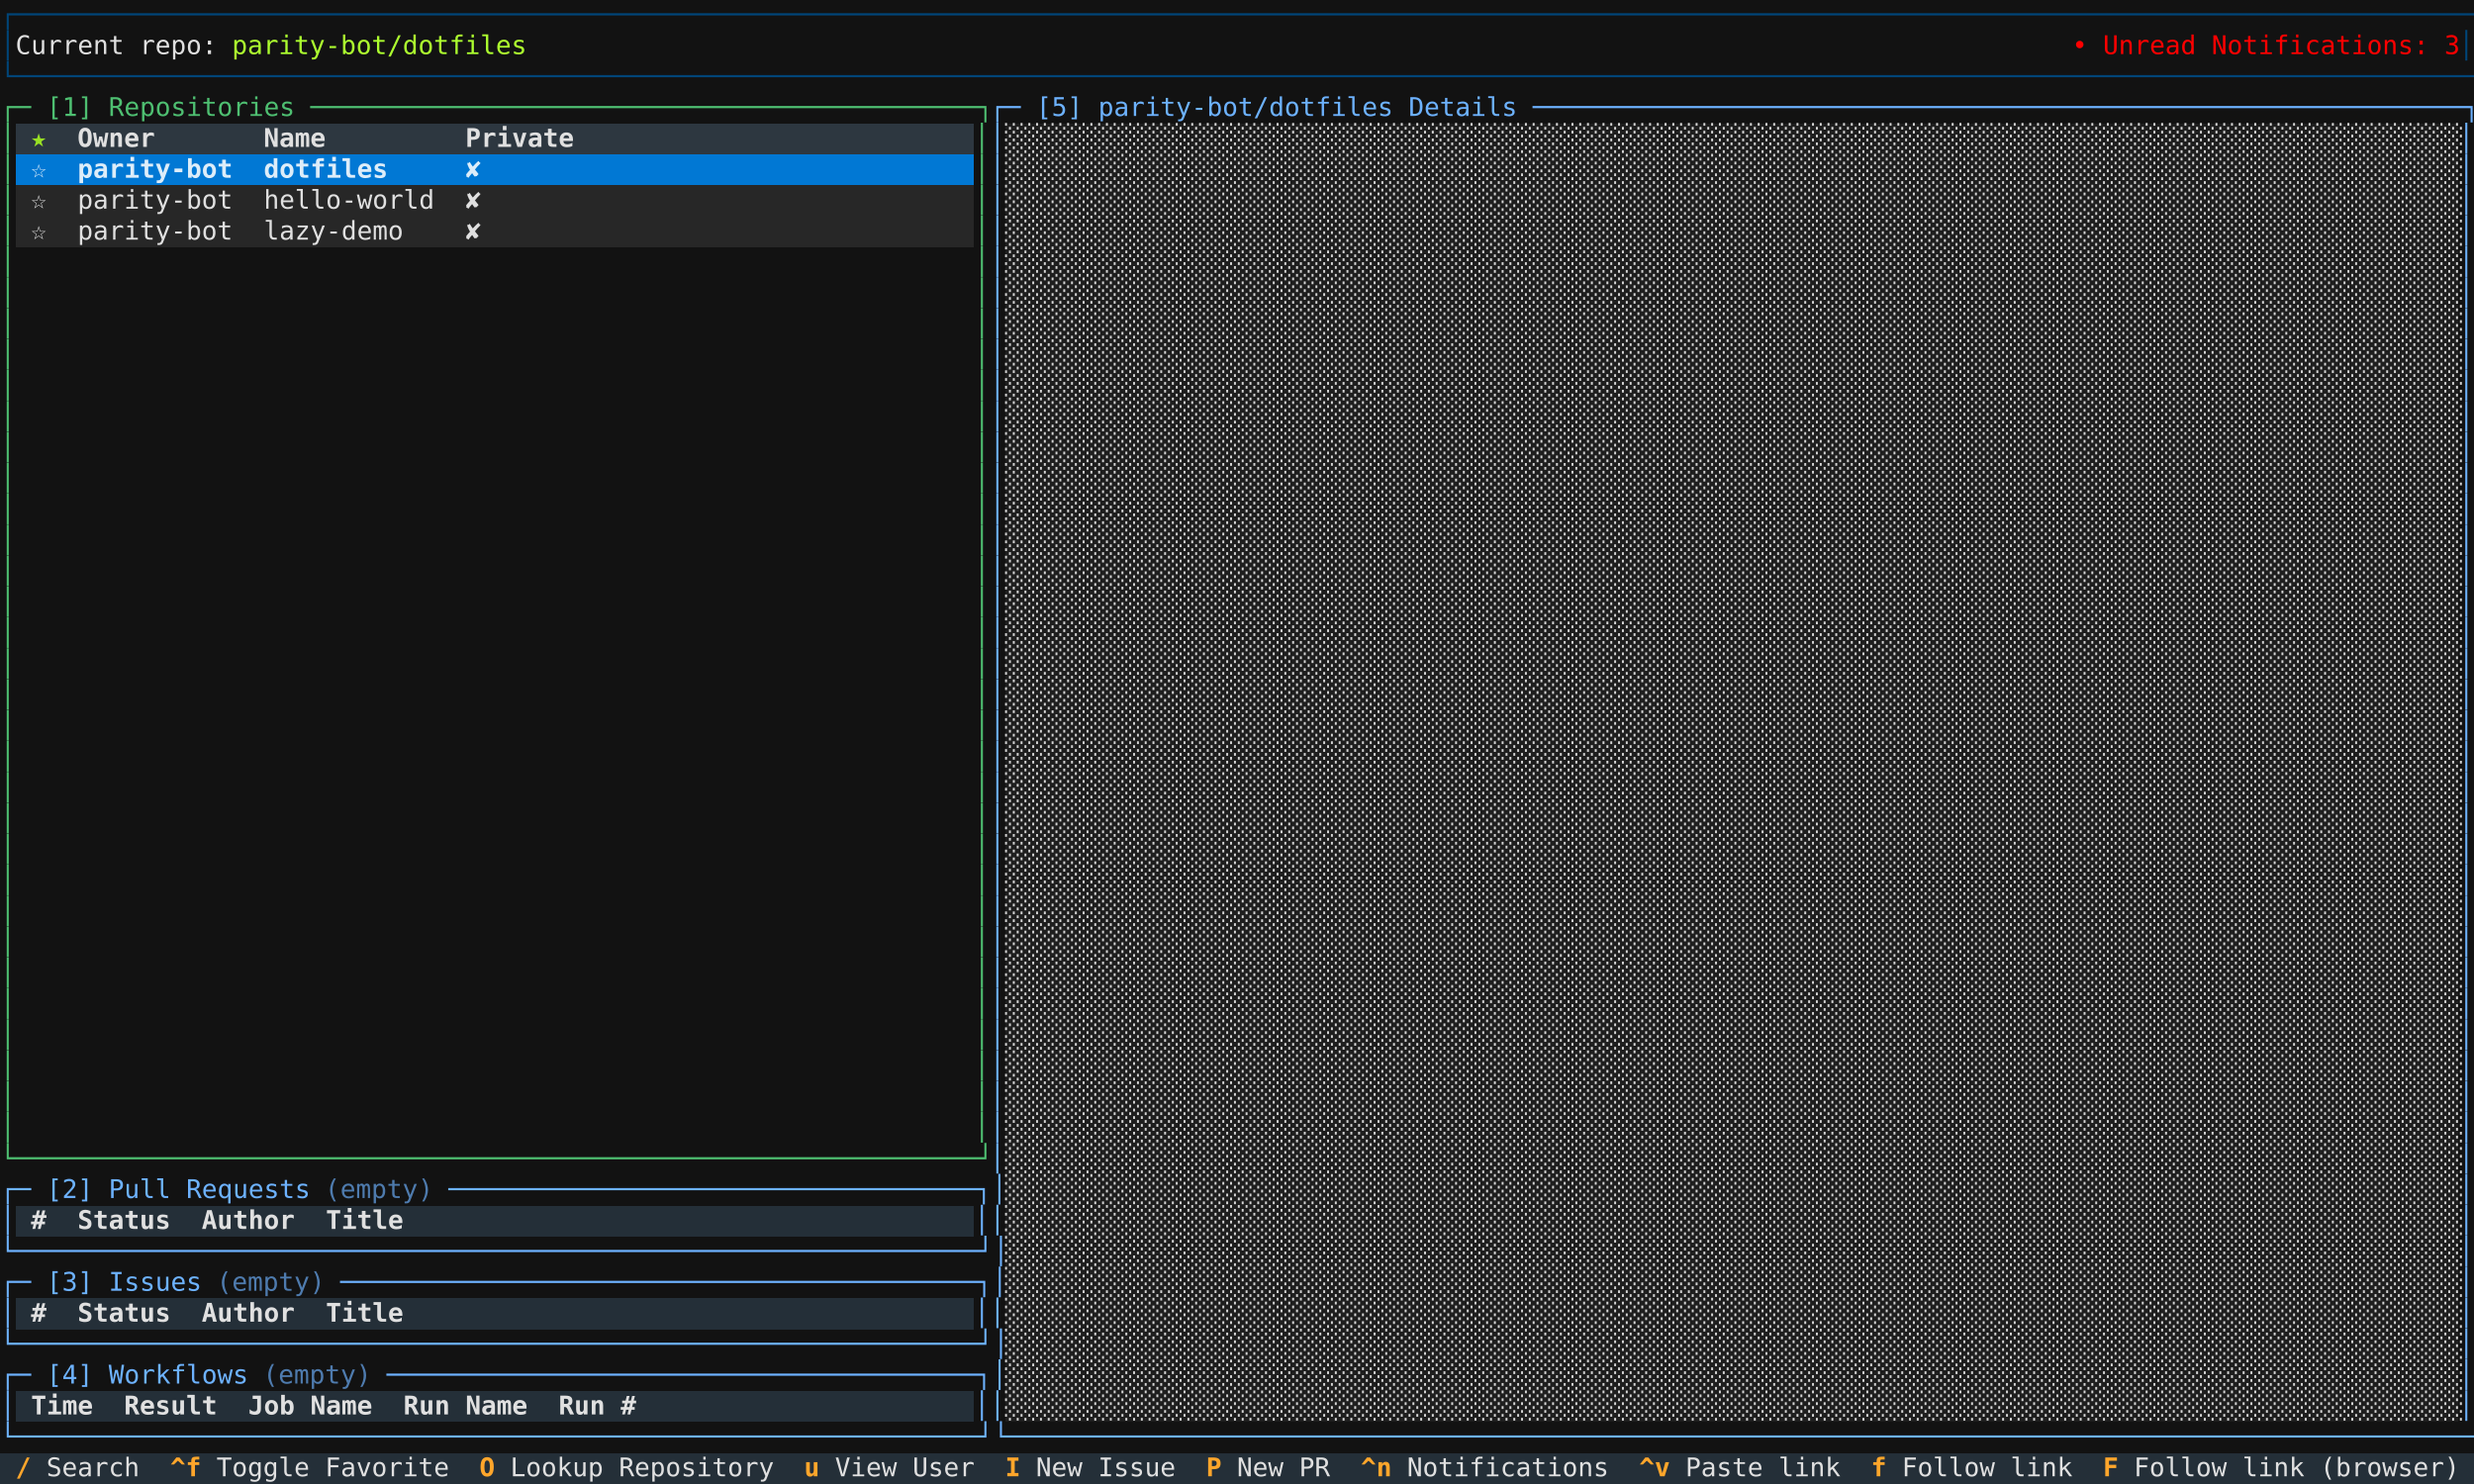
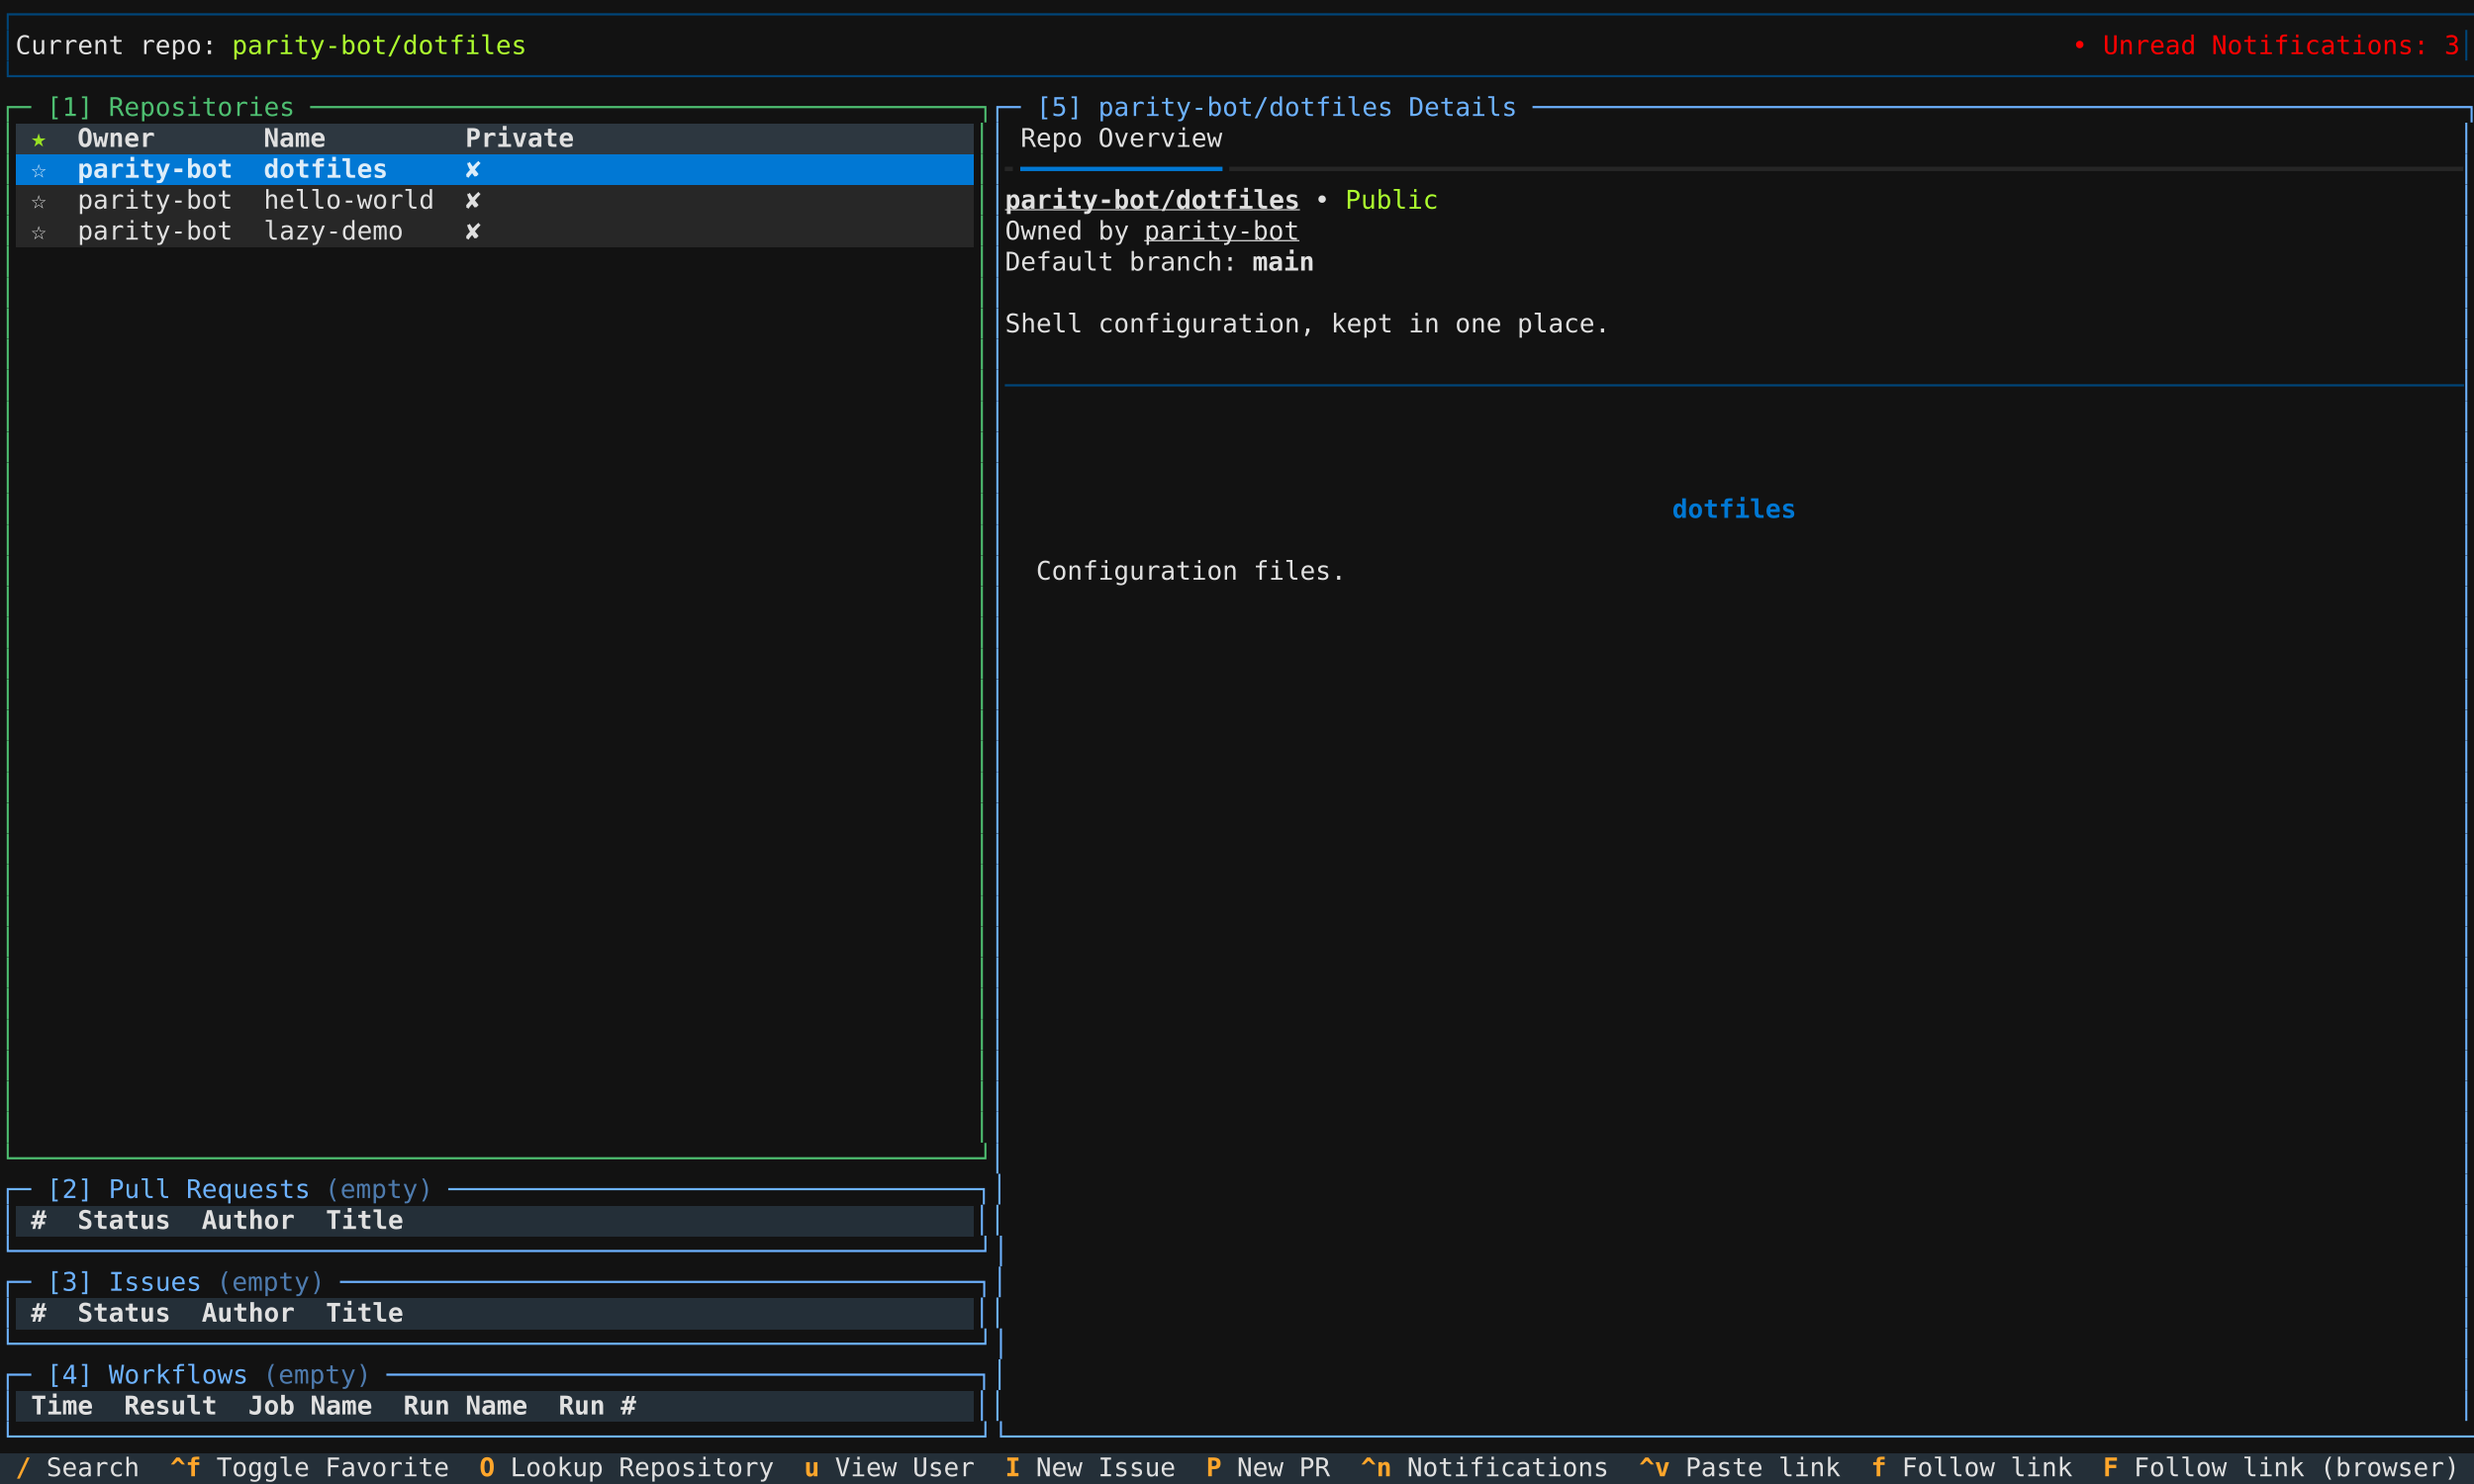
<svg xmlns="http://www.w3.org/2000/svg" width="1600" height="960" viewBox="0 0 1600 960" xml:space="preserve">
  <style>
text { font-family: ui-monospace, SFMono-Regular, Menlo, Consolas, 'DejaVu Sans Mono', 'Liberation Mono', 'Noto Sans Mono', monospace; font-size: 16.67px; white-space: pre; }
.s0 { fill: #004578; }
.s1 { fill: #e0e0e0; }
.s2 { fill: #adff2f; }
.s3 { fill: #ff0000; }
.s4 { fill: #4ebf71; }
.s5 { fill: #6db2ff; }
.s6 { fill: #98e024; font-weight: bold; }
.s7 { fill: #e0e0e0; font-weight: bold; }
- .s8 { fill: #d4d4d4; }
- .s9 { fill: #ddedf9; font-weight: bold; }
- .s10 { fill: #4e7bae; }
- .s11 { fill: #ffa62b; font-weight: bold; }
+ .s8 { fill: #ddedf9; font-weight: bold; }
+ .s9 { fill: #262626; }
+ .s10 { fill: #0178d4; }
+ .s11 { fill: #e0e0e0; font-weight: bold; text-decoration: underline; }
+ .s12 { fill: #e0e0e0; text-decoration: underline; }
+ .s13 { fill: #0178d4; font-weight: bold; }
+ .s14 { fill: #4e7bae; }
+ .s15 { fill: #ffa62b; font-weight: bold; }
</style>
  <rect width="1600" height="960" fill="#1e1e1e" />
  <g shape-rendering="crispEdges">
    <rect x="0" y="0" width="1600" height="20" fill="#121212" />
    <rect x="0" y="20" width="1600" height="20" fill="#121212" />
    <rect x="0" y="40" width="1600" height="20" fill="#121212" />
    <rect x="0" y="60" width="1600" height="20" fill="#121212" />
    <rect x="0" y="80" width="10" height="20" fill="#121212" />
    <rect x="10" y="80" width="620" height="20" fill="#2d3740" />
-     <rect x="630" y="80" width="20" height="20" fill="#121212" />
-     <rect x="1590" y="80" width="10" height="20" fill="#121212" />
+     <rect x="630" y="80" width="970" height="20" fill="#121212" />
    <rect x="0" y="100" width="10" height="20" fill="#121212" />
    <rect x="10" y="100" width="620" height="20" fill="#0178d4" />
-     <rect x="630" y="100" width="20" height="20" fill="#121212" />
-     <rect x="1590" y="100" width="10" height="20" fill="#121212" />
+     <rect x="630" y="100" width="970" height="20" fill="#121212" />
    <rect x="0" y="120" width="10" height="20" fill="#121212" />
    <rect x="10" y="120" width="620" height="20" fill="#272727" />
-     <rect x="630" y="120" width="20" height="20" fill="#121212" />
-     <rect x="1590" y="120" width="10" height="20" fill="#121212" />
+     <rect x="630" y="120" width="970" height="20" fill="#121212" />
    <rect x="0" y="140" width="10" height="20" fill="#121212" />
    <rect x="10" y="140" width="620" height="20" fill="#272727" />
-     <rect x="630" y="140" width="20" height="20" fill="#121212" />
-     <rect x="1590" y="140" width="10" height="20" fill="#121212" />
-     <rect x="0" y="160" width="650" height="20" fill="#121212" />
-     <rect x="1590" y="160" width="10" height="20" fill="#121212" />
-     <rect x="0" y="180" width="650" height="20" fill="#121212" />
-     <rect x="1590" y="180" width="10" height="20" fill="#121212" />
-     <rect x="0" y="200" width="650" height="20" fill="#121212" />
-     <rect x="1590" y="200" width="10" height="20" fill="#121212" />
-     <rect x="0" y="220" width="650" height="20" fill="#121212" />
-     <rect x="1590" y="220" width="10" height="20" fill="#121212" />
-     <rect x="0" y="240" width="650" height="20" fill="#121212" />
-     <rect x="1590" y="240" width="10" height="20" fill="#121212" />
-     <rect x="0" y="260" width="650" height="20" fill="#121212" />
-     <rect x="1590" y="260" width="10" height="20" fill="#121212" />
-     <rect x="0" y="280" width="650" height="20" fill="#121212" />
-     <rect x="1590" y="280" width="10" height="20" fill="#121212" />
-     <rect x="0" y="300" width="650" height="20" fill="#121212" />
-     <rect x="1590" y="300" width="10" height="20" fill="#121212" />
-     <rect x="0" y="320" width="650" height="20" fill="#121212" />
-     <rect x="1590" y="320" width="10" height="20" fill="#121212" />
-     <rect x="0" y="340" width="650" height="20" fill="#121212" />
-     <rect x="1590" y="340" width="10" height="20" fill="#121212" />
-     <rect x="0" y="360" width="650" height="20" fill="#121212" />
-     <rect x="1590" y="360" width="10" height="20" fill="#121212" />
-     <rect x="0" y="380" width="650" height="20" fill="#121212" />
-     <rect x="1590" y="380" width="10" height="20" fill="#121212" />
-     <rect x="0" y="400" width="650" height="20" fill="#121212" />
-     <rect x="1590" y="400" width="10" height="20" fill="#121212" />
-     <rect x="0" y="420" width="650" height="20" fill="#121212" />
-     <rect x="1590" y="420" width="10" height="20" fill="#121212" />
-     <rect x="0" y="440" width="650" height="20" fill="#121212" />
-     <rect x="1590" y="440" width="10" height="20" fill="#121212" />
-     <rect x="0" y="460" width="650" height="20" fill="#121212" />
-     <rect x="1590" y="460" width="10" height="20" fill="#121212" />
-     <rect x="0" y="480" width="650" height="20" fill="#121212" />
-     <rect x="1590" y="480" width="10" height="20" fill="#121212" />
-     <rect x="0" y="500" width="650" height="20" fill="#121212" />
-     <rect x="1590" y="500" width="10" height="20" fill="#121212" />
-     <rect x="0" y="520" width="650" height="20" fill="#121212" />
-     <rect x="1590" y="520" width="10" height="20" fill="#121212" />
-     <rect x="0" y="540" width="650" height="20" fill="#121212" />
-     <rect x="1590" y="540" width="10" height="20" fill="#121212" />
-     <rect x="0" y="560" width="650" height="20" fill="#121212" />
-     <rect x="1590" y="560" width="10" height="20" fill="#121212" />
-     <rect x="0" y="580" width="650" height="20" fill="#121212" />
-     <rect x="1590" y="580" width="10" height="20" fill="#121212" />
-     <rect x="0" y="600" width="650" height="20" fill="#121212" />
-     <rect x="1590" y="600" width="10" height="20" fill="#121212" />
-     <rect x="0" y="620" width="650" height="20" fill="#121212" />
-     <rect x="1590" y="620" width="10" height="20" fill="#121212" />
-     <rect x="0" y="640" width="650" height="20" fill="#121212" />
-     <rect x="1590" y="640" width="10" height="20" fill="#121212" />
-     <rect x="0" y="660" width="650" height="20" fill="#121212" />
-     <rect x="1590" y="660" width="10" height="20" fill="#121212" />
-     <rect x="0" y="680" width="650" height="20" fill="#121212" />
-     <rect x="1590" y="680" width="10" height="20" fill="#121212" />
-     <rect x="0" y="700" width="650" height="20" fill="#121212" />
-     <rect x="1590" y="700" width="10" height="20" fill="#121212" />
-     <rect x="0" y="720" width="650" height="20" fill="#121212" />
-     <rect x="1590" y="720" width="10" height="20" fill="#121212" />
-     <rect x="0" y="740" width="650" height="20" fill="#121212" />
-     <rect x="1590" y="740" width="10" height="20" fill="#121212" />
-     <rect x="0" y="760" width="650" height="20" fill="#121212" />
-     <rect x="1590" y="760" width="10" height="20" fill="#121212" />
+     <rect x="630" y="140" width="970" height="20" fill="#121212" />
+     <rect x="0" y="160" width="1600" height="20" fill="#121212" />
+     <rect x="0" y="180" width="1600" height="20" fill="#121212" />
+     <rect x="0" y="200" width="1600" height="20" fill="#121212" />
+     <rect x="0" y="220" width="1600" height="20" fill="#121212" />
+     <rect x="0" y="240" width="1600" height="20" fill="#121212" />
+     <rect x="0" y="260" width="1600" height="20" fill="#121212" />
+     <rect x="0" y="280" width="1600" height="20" fill="#121212" />
+     <rect x="0" y="300" width="1600" height="20" fill="#121212" />
+     <rect x="0" y="320" width="1600" height="20" fill="#121212" />
+     <rect x="0" y="340" width="1600" height="20" fill="#121212" />
+     <rect x="0" y="360" width="1600" height="20" fill="#121212" />
+     <rect x="0" y="380" width="1600" height="20" fill="#121212" />
+     <rect x="0" y="400" width="1600" height="20" fill="#121212" />
+     <rect x="0" y="420" width="1600" height="20" fill="#121212" />
+     <rect x="0" y="440" width="1600" height="20" fill="#121212" />
+     <rect x="0" y="460" width="1600" height="20" fill="#121212" />
+     <rect x="0" y="480" width="1600" height="20" fill="#121212" />
+     <rect x="0" y="500" width="1600" height="20" fill="#121212" />
+     <rect x="0" y="520" width="1600" height="20" fill="#121212" />
+     <rect x="0" y="540" width="1600" height="20" fill="#121212" />
+     <rect x="0" y="560" width="1600" height="20" fill="#121212" />
+     <rect x="0" y="580" width="1600" height="20" fill="#121212" />
+     <rect x="0" y="600" width="1600" height="20" fill="#121212" />
+     <rect x="0" y="620" width="1600" height="20" fill="#121212" />
+     <rect x="0" y="640" width="1600" height="20" fill="#121212" />
+     <rect x="0" y="660" width="1600" height="20" fill="#121212" />
+     <rect x="0" y="680" width="1600" height="20" fill="#121212" />
+     <rect x="0" y="700" width="1600" height="20" fill="#121212" />
+     <rect x="0" y="720" width="1600" height="20" fill="#121212" />
+     <rect x="0" y="740" width="1600" height="20" fill="#121212" />
+     <rect x="0" y="760" width="1600" height="20" fill="#121212" />
    <rect x="0" y="780" width="10" height="20" fill="#121212" />
    <rect x="10" y="780" width="620" height="20" fill="#242f38" />
-     <rect x="630" y="780" width="20" height="20" fill="#121212" />
-     <rect x="1590" y="780" width="10" height="20" fill="#121212" />
-     <rect x="0" y="800" width="650" height="20" fill="#121212" />
-     <rect x="1590" y="800" width="10" height="20" fill="#121212" />
-     <rect x="0" y="820" width="650" height="20" fill="#121212" />
-     <rect x="1590" y="820" width="10" height="20" fill="#121212" />
+     <rect x="630" y="780" width="970" height="20" fill="#121212" />
+     <rect x="0" y="800" width="1600" height="20" fill="#121212" />
+     <rect x="0" y="820" width="1600" height="20" fill="#121212" />
    <rect x="0" y="840" width="10" height="20" fill="#121212" />
    <rect x="10" y="840" width="620" height="20" fill="#242f38" />
-     <rect x="630" y="840" width="20" height="20" fill="#121212" />
-     <rect x="1590" y="840" width="10" height="20" fill="#121212" />
-     <rect x="0" y="860" width="650" height="20" fill="#121212" />
-     <rect x="1590" y="860" width="10" height="20" fill="#121212" />
-     <rect x="0" y="880" width="650" height="20" fill="#121212" />
-     <rect x="1590" y="880" width="10" height="20" fill="#121212" />
+     <rect x="630" y="840" width="970" height="20" fill="#121212" />
+     <rect x="0" y="860" width="1600" height="20" fill="#121212" />
+     <rect x="0" y="880" width="1600" height="20" fill="#121212" />
    <rect x="0" y="900" width="10" height="20" fill="#121212" />
    <rect x="10" y="900" width="620" height="20" fill="#242f38" />
-     <rect x="630" y="900" width="20" height="20" fill="#121212" />
-     <rect x="1590" y="900" width="10" height="20" fill="#121212" />
+     <rect x="630" y="900" width="970" height="20" fill="#121212" />
    <rect x="0" y="920" width="1600" height="20" fill="#121212" />
    <rect x="0" y="940" width="1600" height="20" fill="#242f38" />
  </g>
  <text class="s0" x="0" y="15" textLength="1600" lengthAdjust="spacingAndGlyphs">┌──────────────────────────────────────────────────────────────────────────────────────────────────────────────────────────────────────────────────────────────┐</text>
  <text class="s0" x="0" y="35" textLength="10" lengthAdjust="spacingAndGlyphs">│</text>
  <text class="s1" x="10" y="35" textLength="140" lengthAdjust="spacingAndGlyphs">Current repo: </text>
  <text class="s2" x="150" y="35" textLength="190" lengthAdjust="spacingAndGlyphs">parity-bot/dotfiles</text>
  <text class="s3" x="1340" y="35" textLength="250" lengthAdjust="spacingAndGlyphs">• Unread Notifications: 3</text>
  <text class="s0" x="1590" y="35" textLength="10" lengthAdjust="spacingAndGlyphs">│</text>
  <text class="s0" x="0" y="55" textLength="1600" lengthAdjust="spacingAndGlyphs">└──────────────────────────────────────────────────────────────────────────────────────────────────────────────────────────────────────────────────────────────┘</text>
  <text class="s4" x="0" y="75" textLength="640" lengthAdjust="spacingAndGlyphs">┌─ [1] Repositories ───────────────────────────────────────────┐</text>
  <text class="s5" x="640" y="75" textLength="960" lengthAdjust="spacingAndGlyphs">┌─ [5] parity-bot/dotfiles Details ────────────────────────────────────────────────────────────┐</text>
  <text class="s4" x="0" y="95" textLength="10" lengthAdjust="spacingAndGlyphs">│</text>
  <text class="s6" x="20" y="95" textLength="10" lengthAdjust="spacingAndGlyphs">★</text>
  <text class="s7" x="30" y="95" textLength="600" lengthAdjust="spacingAndGlyphs">  Owner       Name         Private                          </text>
  <text class="s4" x="630" y="95" textLength="10" lengthAdjust="spacingAndGlyphs">│</text>
  <text class="s5" x="640" y="95" textLength="10" lengthAdjust="spacingAndGlyphs">│</text>
-   <text class="s8" x="650" y="95" textLength="940" lengthAdjust="spacingAndGlyphs">░░░░░░░░░░░░░░░░░░░░░░░░░░░░░░░░░░░░░░░░░░░░░░░░░░░░░░░░░░░░░░░░░░░░░░░░░░░░░░░░░░░░░░░░░░░░░░</text>
+   <text class="s1" x="650" y="95" textLength="940" lengthAdjust="spacingAndGlyphs"> Repo Overview                                                                                </text>
  <text class="s5" x="1590" y="95" textLength="10" lengthAdjust="spacingAndGlyphs">│</text>
  <text class="s4" x="0" y="115" textLength="10" lengthAdjust="spacingAndGlyphs">│</text>
-   <text class="s9" x="10" y="115" textLength="620" lengthAdjust="spacingAndGlyphs"> ☆  parity-bot  dotfiles     ✘                                </text>
+   <text class="s8" x="10" y="115" textLength="620" lengthAdjust="spacingAndGlyphs"> ☆  parity-bot  dotfiles     ✘                                </text>
  <text class="s4" x="630" y="115" textLength="10" lengthAdjust="spacingAndGlyphs">│</text>
  <text class="s5" x="640" y="115" textLength="10" lengthAdjust="spacingAndGlyphs">│</text>
-   <text class="s8" x="650" y="115" textLength="940" lengthAdjust="spacingAndGlyphs">░░░░░░░░░░░░░░░░░░░░░░░░░░░░░░░░░░░░░░░░░░░░░░░░░░░░░░░░░░░░░░░░░░░░░░░░░░░░░░░░░░░░░░░░░░░░░░</text>
+   <text class="s9" x="650" y="115" textLength="10" lengthAdjust="spacingAndGlyphs">╸</text>
+   <text class="s10" x="660" y="115" textLength="130" lengthAdjust="spacingAndGlyphs">━━━━━━━━━━━━━</text>
+   <text class="s9" x="790" y="115" textLength="800" lengthAdjust="spacingAndGlyphs">╺━━━━━━━━━━━━━━━━━━━━━━━━━━━━━━━━━━━━━━━━━━━━━━━━━━━━━━━━━━━━━━━━━━━━━━━━━━━━━━━</text>
  <text class="s5" x="1590" y="115" textLength="10" lengthAdjust="spacingAndGlyphs">│</text>
  <text class="s4" x="0" y="135" textLength="10" lengthAdjust="spacingAndGlyphs">│</text>
  <text class="s1" x="10" y="135" textLength="620" lengthAdjust="spacingAndGlyphs"> ☆  parity-bot  hello-world  ✘                                </text>
  <text class="s4" x="630" y="135" textLength="10" lengthAdjust="spacingAndGlyphs">│</text>
  <text class="s5" x="640" y="135" textLength="10" lengthAdjust="spacingAndGlyphs">│</text>
-   <text class="s8" x="650" y="135" textLength="940" lengthAdjust="spacingAndGlyphs">░░░░░░░░░░░░░░░░░░░░░░░░░░░░░░░░░░░░░░░░░░░░░░░░░░░░░░░░░░░░░░░░░░░░░░░░░░░░░░░░░░░░░░░░░░░░░░</text>
+   <text class="s11" x="650" y="135" textLength="190" lengthAdjust="spacingAndGlyphs">parity-bot/dotfiles</text>
+   <text class="s1" x="840" y="135" textLength="30" lengthAdjust="spacingAndGlyphs"> • </text>
+   <text class="s2" x="870" y="135" textLength="60" lengthAdjust="spacingAndGlyphs">Public</text>
  <text class="s5" x="1590" y="135" textLength="10" lengthAdjust="spacingAndGlyphs">│</text>
  <text class="s4" x="0" y="155" textLength="10" lengthAdjust="spacingAndGlyphs">│</text>
  <text class="s1" x="10" y="155" textLength="620" lengthAdjust="spacingAndGlyphs"> ☆  parity-bot  lazy-demo    ✘                                </text>
  <text class="s4" x="630" y="155" textLength="10" lengthAdjust="spacingAndGlyphs">│</text>
  <text class="s5" x="640" y="155" textLength="10" lengthAdjust="spacingAndGlyphs">│</text>
-   <text class="s8" x="650" y="155" textLength="940" lengthAdjust="spacingAndGlyphs">░░░░░░░░░░░░░░░░░░░░░░░░░░░░░░░░░░░░░░░░░░░░░░░░░░░░░░░░░░░░░░░░░░░░░░░░░░░░░░░░░░░░░░░░░░░░░░</text>
+   <text class="s1" x="650" y="155" textLength="90" lengthAdjust="spacingAndGlyphs">Owned by </text>
+   <text class="s12" x="740" y="155" textLength="100" lengthAdjust="spacingAndGlyphs">parity-bot</text>
  <text class="s5" x="1590" y="155" textLength="10" lengthAdjust="spacingAndGlyphs">│</text>
  <text class="s4" x="0" y="175" textLength="10" lengthAdjust="spacingAndGlyphs">│</text>
  <text class="s4" x="630" y="175" textLength="10" lengthAdjust="spacingAndGlyphs">│</text>
  <text class="s5" x="640" y="175" textLength="10" lengthAdjust="spacingAndGlyphs">│</text>
-   <text class="s8" x="650" y="175" textLength="940" lengthAdjust="spacingAndGlyphs">░░░░░░░░░░░░░░░░░░░░░░░░░░░░░░░░░░░░░░░░░░░░░░░░░░░░░░░░░░░░░░░░░░░░░░░░░░░░░░░░░░░░░░░░░░░░░░</text>
+   <text class="s1" x="650" y="175" textLength="160" lengthAdjust="spacingAndGlyphs">Default branch: </text>
+   <text class="s7" x="810" y="175" textLength="40" lengthAdjust="spacingAndGlyphs">main</text>
  <text class="s5" x="1590" y="175" textLength="10" lengthAdjust="spacingAndGlyphs">│</text>
  <text class="s4" x="0" y="195" textLength="10" lengthAdjust="spacingAndGlyphs">│</text>
  <text class="s4" x="630" y="195" textLength="10" lengthAdjust="spacingAndGlyphs">│</text>
  <text class="s5" x="640" y="195" textLength="10" lengthAdjust="spacingAndGlyphs">│</text>
-   <text class="s8" x="650" y="195" textLength="940" lengthAdjust="spacingAndGlyphs">░░░░░░░░░░░░░░░░░░░░░░░░░░░░░░░░░░░░░░░░░░░░░░░░░░░░░░░░░░░░░░░░░░░░░░░░░░░░░░░░░░░░░░░░░░░░░░</text>
  <text class="s5" x="1590" y="195" textLength="10" lengthAdjust="spacingAndGlyphs">│</text>
  <text class="s4" x="0" y="215" textLength="10" lengthAdjust="spacingAndGlyphs">│</text>
  <text class="s4" x="630" y="215" textLength="10" lengthAdjust="spacingAndGlyphs">│</text>
  <text class="s5" x="640" y="215" textLength="10" lengthAdjust="spacingAndGlyphs">│</text>
-   <text class="s8" x="650" y="215" textLength="940" lengthAdjust="spacingAndGlyphs">░░░░░░░░░░░░░░░░░░░░░░░░░░░░░░░░░░░░░░░░░░░░░░░░░░░░░░░░░░░░░░░░░░░░░░░░░░░░░░░░░░░░░░░░░░░░░░</text>
+   <text class="s1" x="650" y="215" textLength="940" lengthAdjust="spacingAndGlyphs">Shell configuration, kept in one place.                                                       </text>
  <text class="s5" x="1590" y="215" textLength="10" lengthAdjust="spacingAndGlyphs">│</text>
  <text class="s4" x="0" y="235" textLength="10" lengthAdjust="spacingAndGlyphs">│</text>
  <text class="s4" x="630" y="235" textLength="10" lengthAdjust="spacingAndGlyphs">│</text>
  <text class="s5" x="640" y="235" textLength="10" lengthAdjust="spacingAndGlyphs">│</text>
-   <text class="s8" x="650" y="235" textLength="940" lengthAdjust="spacingAndGlyphs">░░░░░░░░░░░░░░░░░░░░░░░░░░░░░░░░░░░░░░░░░░░░░░░░░░░░░░░░░░░░░░░░░░░░░░░░░░░░░░░░░░░░░░░░░░░░░░</text>
  <text class="s5" x="1590" y="235" textLength="10" lengthAdjust="spacingAndGlyphs">│</text>
  <text class="s4" x="0" y="255" textLength="10" lengthAdjust="spacingAndGlyphs">│</text>
  <text class="s4" x="630" y="255" textLength="10" lengthAdjust="spacingAndGlyphs">│</text>
  <text class="s5" x="640" y="255" textLength="10" lengthAdjust="spacingAndGlyphs">│</text>
-   <text class="s8" x="650" y="255" textLength="940" lengthAdjust="spacingAndGlyphs">░░░░░░░░░░░░░░░░░░░░░░░░░░░░░░░░░░░░░░░░░░░░░░░░░░░░░░░░░░░░░░░░░░░░░░░░░░░░░░░░░░░░░░░░░░░░░░</text>
+   <text class="s0" x="650" y="255" textLength="940" lengthAdjust="spacingAndGlyphs">──────────────────────────────────────────────────────────────────────────────────────────────</text>
  <text class="s5" x="1590" y="255" textLength="10" lengthAdjust="spacingAndGlyphs">│</text>
  <text class="s4" x="0" y="275" textLength="10" lengthAdjust="spacingAndGlyphs">│</text>
  <text class="s4" x="630" y="275" textLength="10" lengthAdjust="spacingAndGlyphs">│</text>
  <text class="s5" x="640" y="275" textLength="10" lengthAdjust="spacingAndGlyphs">│</text>
-   <text class="s8" x="650" y="275" textLength="940" lengthAdjust="spacingAndGlyphs">░░░░░░░░░░░░░░░░░░░░░░░░░░░░░░░░░░░░░░░░░░░░░░░░░░░░░░░░░░░░░░░░░░░░░░░░░░░░░░░░░░░░░░░░░░░░░░</text>
  <text class="s5" x="1590" y="275" textLength="10" lengthAdjust="spacingAndGlyphs">│</text>
  <text class="s4" x="0" y="295" textLength="10" lengthAdjust="spacingAndGlyphs">│</text>
  <text class="s4" x="630" y="295" textLength="10" lengthAdjust="spacingAndGlyphs">│</text>
  <text class="s5" x="640" y="295" textLength="10" lengthAdjust="spacingAndGlyphs">│</text>
-   <text class="s8" x="650" y="295" textLength="940" lengthAdjust="spacingAndGlyphs">░░░░░░░░░░░░░░░░░░░░░░░░░░░░░░░░░░░░░░░░░░░░░░░░░░░░░░░░░░░░░░░░░░░░░░░░░░░░░░░░░░░░░░░░░░░░░░</text>
  <text class="s5" x="1590" y="295" textLength="10" lengthAdjust="spacingAndGlyphs">│</text>
  <text class="s4" x="0" y="315" textLength="10" lengthAdjust="spacingAndGlyphs">│</text>
  <text class="s4" x="630" y="315" textLength="10" lengthAdjust="spacingAndGlyphs">│</text>
  <text class="s5" x="640" y="315" textLength="10" lengthAdjust="spacingAndGlyphs">│</text>
-   <text class="s8" x="650" y="315" textLength="940" lengthAdjust="spacingAndGlyphs">░░░░░░░░░░░░░░░░░░░░░░░░░░░░░░░░░░░░░░░░░░░░░░░░░░░░░░░░░░░░░░░░░░░░░░░░░░░░░░░░░░░░░░░░░░░░░░</text>
  <text class="s5" x="1590" y="315" textLength="10" lengthAdjust="spacingAndGlyphs">│</text>
  <text class="s4" x="0" y="335" textLength="10" lengthAdjust="spacingAndGlyphs">│</text>
  <text class="s4" x="630" y="335" textLength="10" lengthAdjust="spacingAndGlyphs">│</text>
  <text class="s5" x="640" y="335" textLength="10" lengthAdjust="spacingAndGlyphs">│</text>
-   <text class="s8" x="650" y="335" textLength="940" lengthAdjust="spacingAndGlyphs">░░░░░░░░░░░░░░░░░░░░░░░░░░░░░░░░░░░░░░░░░░░░░░░░░░░░░░░░░░░░░░░░░░░░░░░░░░░░░░░░░░░░░░░░░░░░░░</text>
+   <text class="s13" x="670" y="335" textLength="900" lengthAdjust="spacingAndGlyphs">                                         dotfiles                                         </text>
  <text class="s5" x="1590" y="335" textLength="10" lengthAdjust="spacingAndGlyphs">│</text>
  <text class="s4" x="0" y="355" textLength="10" lengthAdjust="spacingAndGlyphs">│</text>
  <text class="s4" x="630" y="355" textLength="10" lengthAdjust="spacingAndGlyphs">│</text>
  <text class="s5" x="640" y="355" textLength="10" lengthAdjust="spacingAndGlyphs">│</text>
-   <text class="s8" x="650" y="355" textLength="940" lengthAdjust="spacingAndGlyphs">░░░░░░░░░░░░░░░░░░░░░░░░░░░░░░░░░░░░░░░░░░░░░░░░░░░░░░░░░░░░░░░░░░░░░░░░░░░░░░░░░░░░░░░░░░░░░░</text>
  <text class="s5" x="1590" y="355" textLength="10" lengthAdjust="spacingAndGlyphs">│</text>
  <text class="s4" x="0" y="375" textLength="10" lengthAdjust="spacingAndGlyphs">│</text>
  <text class="s4" x="630" y="375" textLength="10" lengthAdjust="spacingAndGlyphs">│</text>
  <text class="s5" x="640" y="375" textLength="10" lengthAdjust="spacingAndGlyphs">│</text>
-   <text class="s8" x="650" y="375" textLength="940" lengthAdjust="spacingAndGlyphs">░░░░░░░░░░░░░░░░░░░░░░░░░░░░░░░░░░░░░░░░░░░░░░░░░░░░░░░░░░░░░░░░░░░░░░░░░░░░░░░░░░░░░░░░░░░░░░</text>
+   <text class="s1" x="650" y="375" textLength="940" lengthAdjust="spacingAndGlyphs">  Configuration files.                                                                        </text>
  <text class="s5" x="1590" y="375" textLength="10" lengthAdjust="spacingAndGlyphs">│</text>
  <text class="s4" x="0" y="395" textLength="10" lengthAdjust="spacingAndGlyphs">│</text>
  <text class="s4" x="630" y="395" textLength="10" lengthAdjust="spacingAndGlyphs">│</text>
  <text class="s5" x="640" y="395" textLength="10" lengthAdjust="spacingAndGlyphs">│</text>
-   <text class="s8" x="650" y="395" textLength="940" lengthAdjust="spacingAndGlyphs">░░░░░░░░░░░░░░░░░░░░░░░░░░░░░░░░░░░░░░░░░░░░░░░░░░░░░░░░░░░░░░░░░░░░░░░░░░░░░░░░░░░░░░░░░░░░░░</text>
  <text class="s5" x="1590" y="395" textLength="10" lengthAdjust="spacingAndGlyphs">│</text>
  <text class="s4" x="0" y="415" textLength="10" lengthAdjust="spacingAndGlyphs">│</text>
  <text class="s4" x="630" y="415" textLength="10" lengthAdjust="spacingAndGlyphs">│</text>
  <text class="s5" x="640" y="415" textLength="10" lengthAdjust="spacingAndGlyphs">│</text>
-   <text class="s8" x="650" y="415" textLength="940" lengthAdjust="spacingAndGlyphs">░░░░░░░░░░░░░░░░░░░░░░░░░░░░░░░░░░░░░░░░░░░░░░░░░░░░░░░░░░░░░░░░░░░░░░░░░░░░░░░░░░░░░░░░░░░░░░</text>
  <text class="s5" x="1590" y="415" textLength="10" lengthAdjust="spacingAndGlyphs">│</text>
  <text class="s4" x="0" y="435" textLength="10" lengthAdjust="spacingAndGlyphs">│</text>
  <text class="s4" x="630" y="435" textLength="10" lengthAdjust="spacingAndGlyphs">│</text>
  <text class="s5" x="640" y="435" textLength="10" lengthAdjust="spacingAndGlyphs">│</text>
-   <text class="s8" x="650" y="435" textLength="940" lengthAdjust="spacingAndGlyphs">░░░░░░░░░░░░░░░░░░░░░░░░░░░░░░░░░░░░░░░░░░░░░░░░░░░░░░░░░░░░░░░░░░░░░░░░░░░░░░░░░░░░░░░░░░░░░░</text>
  <text class="s5" x="1590" y="435" textLength="10" lengthAdjust="spacingAndGlyphs">│</text>
  <text class="s4" x="0" y="455" textLength="10" lengthAdjust="spacingAndGlyphs">│</text>
  <text class="s4" x="630" y="455" textLength="10" lengthAdjust="spacingAndGlyphs">│</text>
  <text class="s5" x="640" y="455" textLength="10" lengthAdjust="spacingAndGlyphs">│</text>
-   <text class="s8" x="650" y="455" textLength="940" lengthAdjust="spacingAndGlyphs">░░░░░░░░░░░░░░░░░░░░░░░░░░░░░░░░░░░░░░░░░░░░░░░░░░░░░░░░░░░░░░░░░░░░░░░░░░░░░░░░░░░░░░░░░░░░░░</text>
  <text class="s5" x="1590" y="455" textLength="10" lengthAdjust="spacingAndGlyphs">│</text>
  <text class="s4" x="0" y="475" textLength="10" lengthAdjust="spacingAndGlyphs">│</text>
  <text class="s4" x="630" y="475" textLength="10" lengthAdjust="spacingAndGlyphs">│</text>
  <text class="s5" x="640" y="475" textLength="10" lengthAdjust="spacingAndGlyphs">│</text>
-   <text class="s8" x="650" y="475" textLength="940" lengthAdjust="spacingAndGlyphs">░░░░░░░░░░░░░░░░░░░░░░░░░░░░░░░░░░░░░░░░░░░░░░░░░░░░░░░░░░░░░░░░░░░░░░░░░░░░░░░░░░░░░░░░░░░░░░</text>
  <text class="s5" x="1590" y="475" textLength="10" lengthAdjust="spacingAndGlyphs">│</text>
  <text class="s4" x="0" y="495" textLength="10" lengthAdjust="spacingAndGlyphs">│</text>
  <text class="s4" x="630" y="495" textLength="10" lengthAdjust="spacingAndGlyphs">│</text>
  <text class="s5" x="640" y="495" textLength="10" lengthAdjust="spacingAndGlyphs">│</text>
-   <text class="s8" x="650" y="495" textLength="940" lengthAdjust="spacingAndGlyphs">░░░░░░░░░░░░░░░░░░░░░░░░░░░░░░░░░░░░░░░░░░░░░░░░░░░░░░░░░░░░░░░░░░░░░░░░░░░░░░░░░░░░░░░░░░░░░░</text>
  <text class="s5" x="1590" y="495" textLength="10" lengthAdjust="spacingAndGlyphs">│</text>
  <text class="s4" x="0" y="515" textLength="10" lengthAdjust="spacingAndGlyphs">│</text>
  <text class="s4" x="630" y="515" textLength="10" lengthAdjust="spacingAndGlyphs">│</text>
  <text class="s5" x="640" y="515" textLength="10" lengthAdjust="spacingAndGlyphs">│</text>
-   <text class="s8" x="650" y="515" textLength="940" lengthAdjust="spacingAndGlyphs">░░░░░░░░░░░░░░░░░░░░░░░░░░░░░░░░░░░░░░░░░░░░░░░░░░░░░░░░░░░░░░░░░░░░░░░░░░░░░░░░░░░░░░░░░░░░░░</text>
  <text class="s5" x="1590" y="515" textLength="10" lengthAdjust="spacingAndGlyphs">│</text>
  <text class="s4" x="0" y="535" textLength="10" lengthAdjust="spacingAndGlyphs">│</text>
  <text class="s4" x="630" y="535" textLength="10" lengthAdjust="spacingAndGlyphs">│</text>
  <text class="s5" x="640" y="535" textLength="10" lengthAdjust="spacingAndGlyphs">│</text>
-   <text class="s8" x="650" y="535" textLength="940" lengthAdjust="spacingAndGlyphs">░░░░░░░░░░░░░░░░░░░░░░░░░░░░░░░░░░░░░░░░░░░░░░░░░░░░░░░░░░░░░░░░░░░░░░░░░░░░░░░░░░░░░░░░░░░░░░</text>
  <text class="s5" x="1590" y="535" textLength="10" lengthAdjust="spacingAndGlyphs">│</text>
  <text class="s4" x="0" y="555" textLength="10" lengthAdjust="spacingAndGlyphs">│</text>
  <text class="s4" x="630" y="555" textLength="10" lengthAdjust="spacingAndGlyphs">│</text>
  <text class="s5" x="640" y="555" textLength="10" lengthAdjust="spacingAndGlyphs">│</text>
-   <text class="s8" x="650" y="555" textLength="940" lengthAdjust="spacingAndGlyphs">░░░░░░░░░░░░░░░░░░░░░░░░░░░░░░░░░░░░░░░░░░░░░░░░░░░░░░░░░░░░░░░░░░░░░░░░░░░░░░░░░░░░░░░░░░░░░░</text>
  <text class="s5" x="1590" y="555" textLength="10" lengthAdjust="spacingAndGlyphs">│</text>
  <text class="s4" x="0" y="575" textLength="10" lengthAdjust="spacingAndGlyphs">│</text>
  <text class="s4" x="630" y="575" textLength="10" lengthAdjust="spacingAndGlyphs">│</text>
  <text class="s5" x="640" y="575" textLength="10" lengthAdjust="spacingAndGlyphs">│</text>
-   <text class="s8" x="650" y="575" textLength="940" lengthAdjust="spacingAndGlyphs">░░░░░░░░░░░░░░░░░░░░░░░░░░░░░░░░░░░░░░░░░░░░░░░░░░░░░░░░░░░░░░░░░░░░░░░░░░░░░░░░░░░░░░░░░░░░░░</text>
  <text class="s5" x="1590" y="575" textLength="10" lengthAdjust="spacingAndGlyphs">│</text>
  <text class="s4" x="0" y="595" textLength="10" lengthAdjust="spacingAndGlyphs">│</text>
  <text class="s4" x="630" y="595" textLength="10" lengthAdjust="spacingAndGlyphs">│</text>
  <text class="s5" x="640" y="595" textLength="10" lengthAdjust="spacingAndGlyphs">│</text>
-   <text class="s8" x="650" y="595" textLength="940" lengthAdjust="spacingAndGlyphs">░░░░░░░░░░░░░░░░░░░░░░░░░░░░░░░░░░░░░░░░░░░░░░░░░░░░░░░░░░░░░░░░░░░░░░░░░░░░░░░░░░░░░░░░░░░░░░</text>
  <text class="s5" x="1590" y="595" textLength="10" lengthAdjust="spacingAndGlyphs">│</text>
  <text class="s4" x="0" y="615" textLength="10" lengthAdjust="spacingAndGlyphs">│</text>
  <text class="s4" x="630" y="615" textLength="10" lengthAdjust="spacingAndGlyphs">│</text>
  <text class="s5" x="640" y="615" textLength="10" lengthAdjust="spacingAndGlyphs">│</text>
-   <text class="s8" x="650" y="615" textLength="940" lengthAdjust="spacingAndGlyphs">░░░░░░░░░░░░░░░░░░░░░░░░░░░░░░░░░░░░░░░░░░░░░░░░░░░░░░░░░░░░░░░░░░░░░░░░░░░░░░░░░░░░░░░░░░░░░░</text>
  <text class="s5" x="1590" y="615" textLength="10" lengthAdjust="spacingAndGlyphs">│</text>
  <text class="s4" x="0" y="635" textLength="10" lengthAdjust="spacingAndGlyphs">│</text>
  <text class="s4" x="630" y="635" textLength="10" lengthAdjust="spacingAndGlyphs">│</text>
  <text class="s5" x="640" y="635" textLength="10" lengthAdjust="spacingAndGlyphs">│</text>
-   <text class="s8" x="650" y="635" textLength="940" lengthAdjust="spacingAndGlyphs">░░░░░░░░░░░░░░░░░░░░░░░░░░░░░░░░░░░░░░░░░░░░░░░░░░░░░░░░░░░░░░░░░░░░░░░░░░░░░░░░░░░░░░░░░░░░░░</text>
  <text class="s5" x="1590" y="635" textLength="10" lengthAdjust="spacingAndGlyphs">│</text>
  <text class="s4" x="0" y="655" textLength="10" lengthAdjust="spacingAndGlyphs">│</text>
  <text class="s4" x="630" y="655" textLength="10" lengthAdjust="spacingAndGlyphs">│</text>
  <text class="s5" x="640" y="655" textLength="10" lengthAdjust="spacingAndGlyphs">│</text>
-   <text class="s8" x="650" y="655" textLength="940" lengthAdjust="spacingAndGlyphs">░░░░░░░░░░░░░░░░░░░░░░░░░░░░░░░░░░░░░░░░░░░░░░░░░░░░░░░░░░░░░░░░░░░░░░░░░░░░░░░░░░░░░░░░░░░░░░</text>
  <text class="s5" x="1590" y="655" textLength="10" lengthAdjust="spacingAndGlyphs">│</text>
  <text class="s4" x="0" y="675" textLength="10" lengthAdjust="spacingAndGlyphs">│</text>
  <text class="s4" x="630" y="675" textLength="10" lengthAdjust="spacingAndGlyphs">│</text>
  <text class="s5" x="640" y="675" textLength="10" lengthAdjust="spacingAndGlyphs">│</text>
-   <text class="s8" x="650" y="675" textLength="940" lengthAdjust="spacingAndGlyphs">░░░░░░░░░░░░░░░░░░░░░░░░░░░░░░░░░░░░░░░░░░░░░░░░░░░░░░░░░░░░░░░░░░░░░░░░░░░░░░░░░░░░░░░░░░░░░░</text>
  <text class="s5" x="1590" y="675" textLength="10" lengthAdjust="spacingAndGlyphs">│</text>
  <text class="s4" x="0" y="695" textLength="10" lengthAdjust="spacingAndGlyphs">│</text>
  <text class="s4" x="630" y="695" textLength="10" lengthAdjust="spacingAndGlyphs">│</text>
  <text class="s5" x="640" y="695" textLength="10" lengthAdjust="spacingAndGlyphs">│</text>
-   <text class="s8" x="650" y="695" textLength="940" lengthAdjust="spacingAndGlyphs">░░░░░░░░░░░░░░░░░░░░░░░░░░░░░░░░░░░░░░░░░░░░░░░░░░░░░░░░░░░░░░░░░░░░░░░░░░░░░░░░░░░░░░░░░░░░░░</text>
  <text class="s5" x="1590" y="695" textLength="10" lengthAdjust="spacingAndGlyphs">│</text>
  <text class="s4" x="0" y="715" textLength="10" lengthAdjust="spacingAndGlyphs">│</text>
  <text class="s4" x="630" y="715" textLength="10" lengthAdjust="spacingAndGlyphs">│</text>
  <text class="s5" x="640" y="715" textLength="10" lengthAdjust="spacingAndGlyphs">│</text>
-   <text class="s8" x="650" y="715" textLength="940" lengthAdjust="spacingAndGlyphs">░░░░░░░░░░░░░░░░░░░░░░░░░░░░░░░░░░░░░░░░░░░░░░░░░░░░░░░░░░░░░░░░░░░░░░░░░░░░░░░░░░░░░░░░░░░░░░</text>
  <text class="s5" x="1590" y="715" textLength="10" lengthAdjust="spacingAndGlyphs">│</text>
  <text class="s4" x="0" y="735" textLength="10" lengthAdjust="spacingAndGlyphs">│</text>
  <text class="s4" x="630" y="735" textLength="10" lengthAdjust="spacingAndGlyphs">│</text>
  <text class="s5" x="640" y="735" textLength="10" lengthAdjust="spacingAndGlyphs">│</text>
-   <text class="s8" x="650" y="735" textLength="940" lengthAdjust="spacingAndGlyphs">░░░░░░░░░░░░░░░░░░░░░░░░░░░░░░░░░░░░░░░░░░░░░░░░░░░░░░░░░░░░░░░░░░░░░░░░░░░░░░░░░░░░░░░░░░░░░░</text>
  <text class="s5" x="1590" y="735" textLength="10" lengthAdjust="spacingAndGlyphs">│</text>
  <text class="s4" x="0" y="755" textLength="640" lengthAdjust="spacingAndGlyphs">└──────────────────────────────────────────────────────────────┘</text>
  <text class="s5" x="640" y="755" textLength="10" lengthAdjust="spacingAndGlyphs">│</text>
-   <text class="s8" x="650" y="755" textLength="940" lengthAdjust="spacingAndGlyphs">░░░░░░░░░░░░░░░░░░░░░░░░░░░░░░░░░░░░░░░░░░░░░░░░░░░░░░░░░░░░░░░░░░░░░░░░░░░░░░░░░░░░░░░░░░░░░░</text>
  <text class="s5" x="1590" y="755" textLength="10" lengthAdjust="spacingAndGlyphs">│</text>
  <text class="s5" x="0" y="775" textLength="210" lengthAdjust="spacingAndGlyphs">┌─ [2] Pull Requests </text>
-   <text class="s10" x="210" y="775" textLength="70" lengthAdjust="spacingAndGlyphs">(empty)</text>
+   <text class="s14" x="210" y="775" textLength="70" lengthAdjust="spacingAndGlyphs">(empty)</text>
  <text class="s5" x="280" y="775" textLength="370" lengthAdjust="spacingAndGlyphs"> ──────────────────────────────────┐│</text>
-   <text class="s8" x="650" y="775" textLength="940" lengthAdjust="spacingAndGlyphs">░░░░░░░░░░░░░░░░░░░░░░░░░░░░░░░░░░░░░░░░░░░░░░░░░░░░░░░░░░░░░░░░░░░░░░░░░░░░░░░░░░░░░░░░░░░░░░</text>
  <text class="s5" x="1590" y="775" textLength="10" lengthAdjust="spacingAndGlyphs">│</text>
  <text class="s5" x="0" y="795" textLength="10" lengthAdjust="spacingAndGlyphs">│</text>
  <text class="s7" x="10" y="795" textLength="620" lengthAdjust="spacingAndGlyphs"> #  Status  Author  Title                                     </text>
  <text class="s5" x="630" y="795" textLength="20" lengthAdjust="spacingAndGlyphs">││</text>
-   <text class="s8" x="650" y="795" textLength="940" lengthAdjust="spacingAndGlyphs">░░░░░░░░░░░░░░░░░░░░░░░░░░░░░░░░░░░░░░░░░░░░░░░░░░░░░░░░░░░░░░░░░░░░░░░░░░░░░░░░░░░░░░░░░░░░░░</text>
  <text class="s5" x="1590" y="795" textLength="10" lengthAdjust="spacingAndGlyphs">│</text>
  <text class="s5" x="0" y="815" textLength="650" lengthAdjust="spacingAndGlyphs">└──────────────────────────────────────────────────────────────┘│</text>
-   <text class="s8" x="650" y="815" textLength="940" lengthAdjust="spacingAndGlyphs">░░░░░░░░░░░░░░░░░░░░░░░░░░░░░░░░░░░░░░░░░░░░░░░░░░░░░░░░░░░░░░░░░░░░░░░░░░░░░░░░░░░░░░░░░░░░░░</text>
  <text class="s5" x="1590" y="815" textLength="10" lengthAdjust="spacingAndGlyphs">│</text>
  <text class="s5" x="0" y="835" textLength="140" lengthAdjust="spacingAndGlyphs">┌─ [3] Issues </text>
-   <text class="s10" x="140" y="835" textLength="70" lengthAdjust="spacingAndGlyphs">(empty)</text>
+   <text class="s14" x="140" y="835" textLength="70" lengthAdjust="spacingAndGlyphs">(empty)</text>
  <text class="s5" x="210" y="835" textLength="440" lengthAdjust="spacingAndGlyphs"> ─────────────────────────────────────────┐│</text>
-   <text class="s8" x="650" y="835" textLength="940" lengthAdjust="spacingAndGlyphs">░░░░░░░░░░░░░░░░░░░░░░░░░░░░░░░░░░░░░░░░░░░░░░░░░░░░░░░░░░░░░░░░░░░░░░░░░░░░░░░░░░░░░░░░░░░░░░</text>
  <text class="s5" x="1590" y="835" textLength="10" lengthAdjust="spacingAndGlyphs">│</text>
  <text class="s5" x="0" y="855" textLength="10" lengthAdjust="spacingAndGlyphs">│</text>
  <text class="s7" x="10" y="855" textLength="620" lengthAdjust="spacingAndGlyphs"> #  Status  Author  Title                                     </text>
  <text class="s5" x="630" y="855" textLength="20" lengthAdjust="spacingAndGlyphs">││</text>
-   <text class="s8" x="650" y="855" textLength="940" lengthAdjust="spacingAndGlyphs">░░░░░░░░░░░░░░░░░░░░░░░░░░░░░░░░░░░░░░░░░░░░░░░░░░░░░░░░░░░░░░░░░░░░░░░░░░░░░░░░░░░░░░░░░░░░░░</text>
  <text class="s5" x="1590" y="855" textLength="10" lengthAdjust="spacingAndGlyphs">│</text>
  <text class="s5" x="0" y="875" textLength="650" lengthAdjust="spacingAndGlyphs">└──────────────────────────────────────────────────────────────┘│</text>
-   <text class="s8" x="650" y="875" textLength="940" lengthAdjust="spacingAndGlyphs">░░░░░░░░░░░░░░░░░░░░░░░░░░░░░░░░░░░░░░░░░░░░░░░░░░░░░░░░░░░░░░░░░░░░░░░░░░░░░░░░░░░░░░░░░░░░░░</text>
  <text class="s5" x="1590" y="875" textLength="10" lengthAdjust="spacingAndGlyphs">│</text>
  <text class="s5" x="0" y="895" textLength="170" lengthAdjust="spacingAndGlyphs">┌─ [4] Workflows </text>
-   <text class="s10" x="170" y="895" textLength="70" lengthAdjust="spacingAndGlyphs">(empty)</text>
+   <text class="s14" x="170" y="895" textLength="70" lengthAdjust="spacingAndGlyphs">(empty)</text>
  <text class="s5" x="240" y="895" textLength="410" lengthAdjust="spacingAndGlyphs"> ──────────────────────────────────────┐│</text>
-   <text class="s8" x="650" y="895" textLength="940" lengthAdjust="spacingAndGlyphs">░░░░░░░░░░░░░░░░░░░░░░░░░░░░░░░░░░░░░░░░░░░░░░░░░░░░░░░░░░░░░░░░░░░░░░░░░░░░░░░░░░░░░░░░░░░░░░</text>
  <text class="s5" x="1590" y="895" textLength="10" lengthAdjust="spacingAndGlyphs">│</text>
  <text class="s5" x="0" y="915" textLength="10" lengthAdjust="spacingAndGlyphs">│</text>
  <text class="s7" x="10" y="915" textLength="620" lengthAdjust="spacingAndGlyphs"> Time  Result  Job Name  Run Name  Run #                      </text>
  <text class="s5" x="630" y="915" textLength="20" lengthAdjust="spacingAndGlyphs">││</text>
-   <text class="s8" x="650" y="915" textLength="940" lengthAdjust="spacingAndGlyphs">░░░░░░░░░░░░░░░░░░░░░░░░░░░░░░░░░░░░░░░░░░░░░░░░░░░░░░░░░░░░░░░░░░░░░░░░░░░░░░░░░░░░░░░░░░░░░░</text>
  <text class="s5" x="1590" y="915" textLength="10" lengthAdjust="spacingAndGlyphs">│</text>
  <text class="s5" x="0" y="935" textLength="1600" lengthAdjust="spacingAndGlyphs">└──────────────────────────────────────────────────────────────┘└──────────────────────────────────────────────────────────────────────────────────────────────┘</text>
-   <text class="s11" x="0" y="955" textLength="30" lengthAdjust="spacingAndGlyphs"> / </text>
+   <text class="s15" x="0" y="955" textLength="30" lengthAdjust="spacingAndGlyphs"> / </text>
  <text class="s1" x="30" y="955" textLength="70" lengthAdjust="spacingAndGlyphs">Search </text>
-   <text class="s11" x="100" y="955" textLength="40" lengthAdjust="spacingAndGlyphs"> ^f </text>
+   <text class="s15" x="100" y="955" textLength="40" lengthAdjust="spacingAndGlyphs"> ^f </text>
  <text class="s1" x="140" y="955" textLength="160" lengthAdjust="spacingAndGlyphs">Toggle Favorite </text>
-   <text class="s11" x="300" y="955" textLength="30" lengthAdjust="spacingAndGlyphs"> O </text>
+   <text class="s15" x="300" y="955" textLength="30" lengthAdjust="spacingAndGlyphs"> O </text>
  <text class="s1" x="330" y="955" textLength="180" lengthAdjust="spacingAndGlyphs">Lookup Repository </text>
-   <text class="s11" x="510" y="955" textLength="30" lengthAdjust="spacingAndGlyphs"> u </text>
+   <text class="s15" x="510" y="955" textLength="30" lengthAdjust="spacingAndGlyphs"> u </text>
  <text class="s1" x="540" y="955" textLength="100" lengthAdjust="spacingAndGlyphs">View User </text>
-   <text class="s11" x="640" y="955" textLength="30" lengthAdjust="spacingAndGlyphs"> I </text>
+   <text class="s15" x="640" y="955" textLength="30" lengthAdjust="spacingAndGlyphs"> I </text>
  <text class="s1" x="670" y="955" textLength="100" lengthAdjust="spacingAndGlyphs">New Issue </text>
-   <text class="s11" x="770" y="955" textLength="30" lengthAdjust="spacingAndGlyphs"> P </text>
+   <text class="s15" x="770" y="955" textLength="30" lengthAdjust="spacingAndGlyphs"> P </text>
  <text class="s1" x="800" y="955" textLength="70" lengthAdjust="spacingAndGlyphs">New PR </text>
-   <text class="s11" x="870" y="955" textLength="40" lengthAdjust="spacingAndGlyphs"> ^n </text>
+   <text class="s15" x="870" y="955" textLength="40" lengthAdjust="spacingAndGlyphs"> ^n </text>
  <text class="s1" x="910" y="955" textLength="140" lengthAdjust="spacingAndGlyphs">Notifications </text>
-   <text class="s11" x="1050" y="955" textLength="40" lengthAdjust="spacingAndGlyphs"> ^v </text>
+   <text class="s15" x="1050" y="955" textLength="40" lengthAdjust="spacingAndGlyphs"> ^v </text>
  <text class="s1" x="1090" y="955" textLength="110" lengthAdjust="spacingAndGlyphs">Paste link </text>
-   <text class="s11" x="1200" y="955" textLength="30" lengthAdjust="spacingAndGlyphs"> f </text>
+   <text class="s15" x="1200" y="955" textLength="30" lengthAdjust="spacingAndGlyphs"> f </text>
  <text class="s1" x="1230" y="955" textLength="120" lengthAdjust="spacingAndGlyphs">Follow link </text>
-   <text class="s11" x="1350" y="955" textLength="30" lengthAdjust="spacingAndGlyphs"> F </text>
+   <text class="s15" x="1350" y="955" textLength="30" lengthAdjust="spacingAndGlyphs"> F </text>
  <text class="s1" x="1380" y="955" textLength="220" lengthAdjust="spacingAndGlyphs">Follow link (browser) </text>
</svg>
